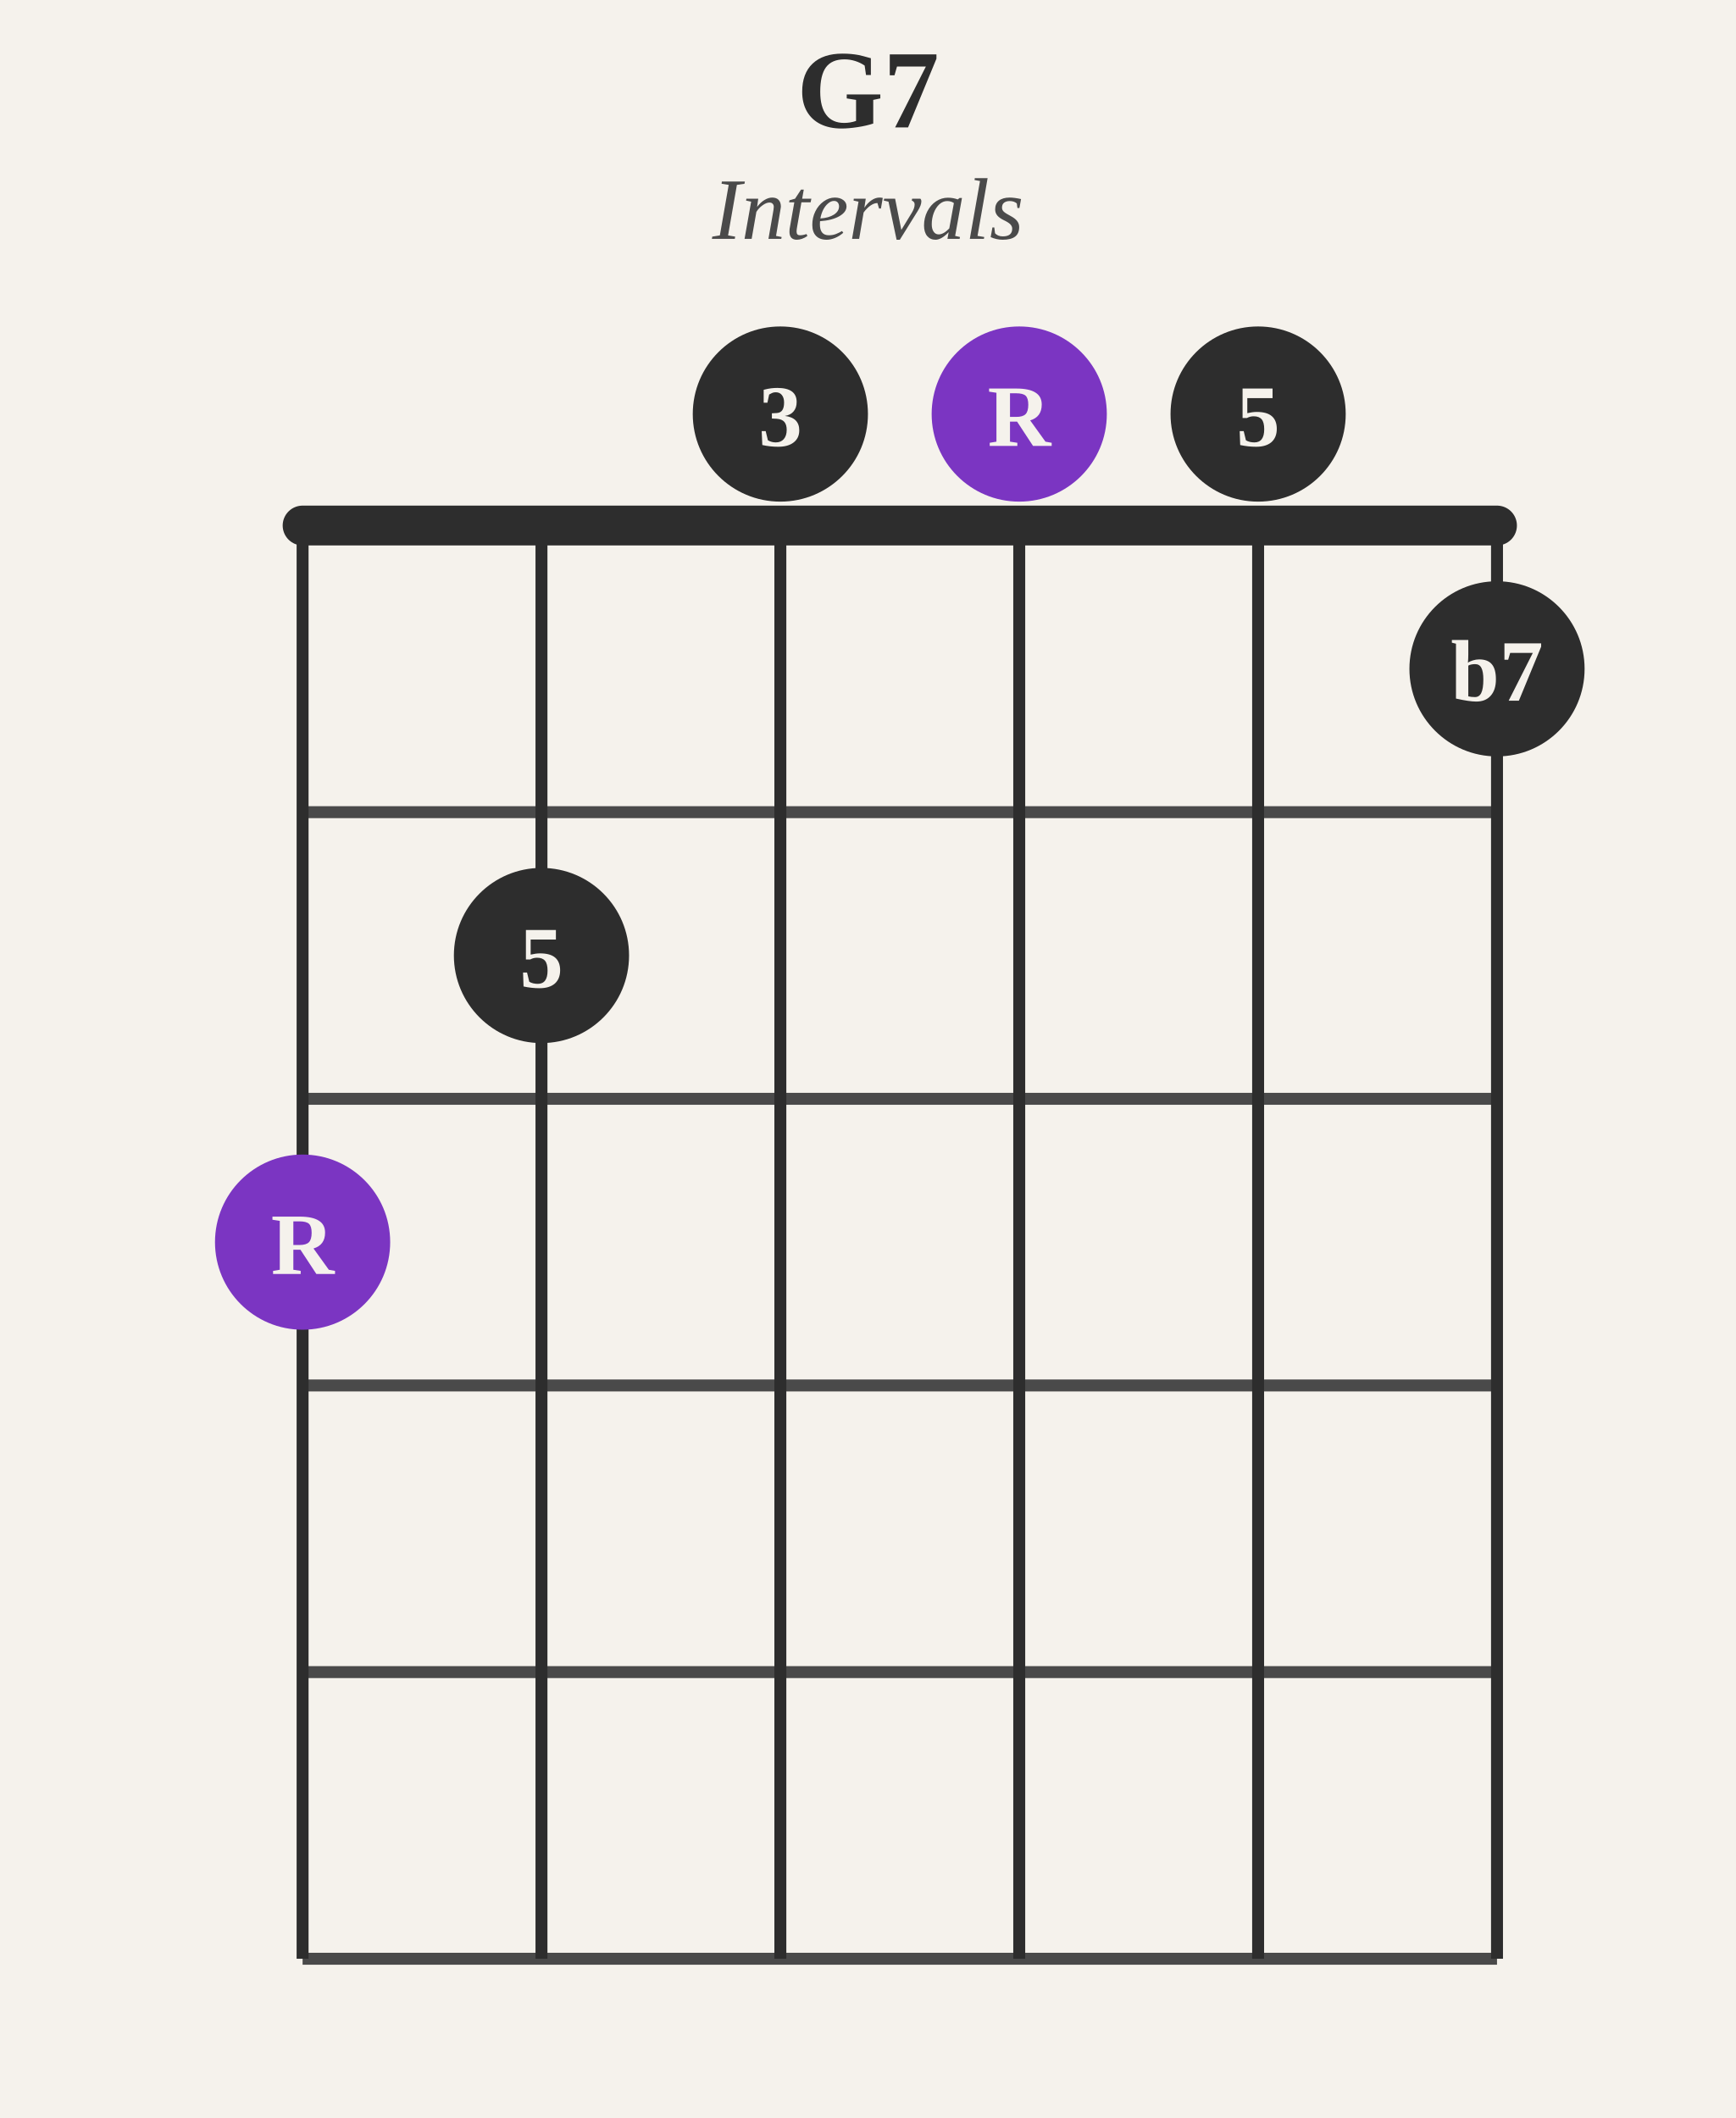
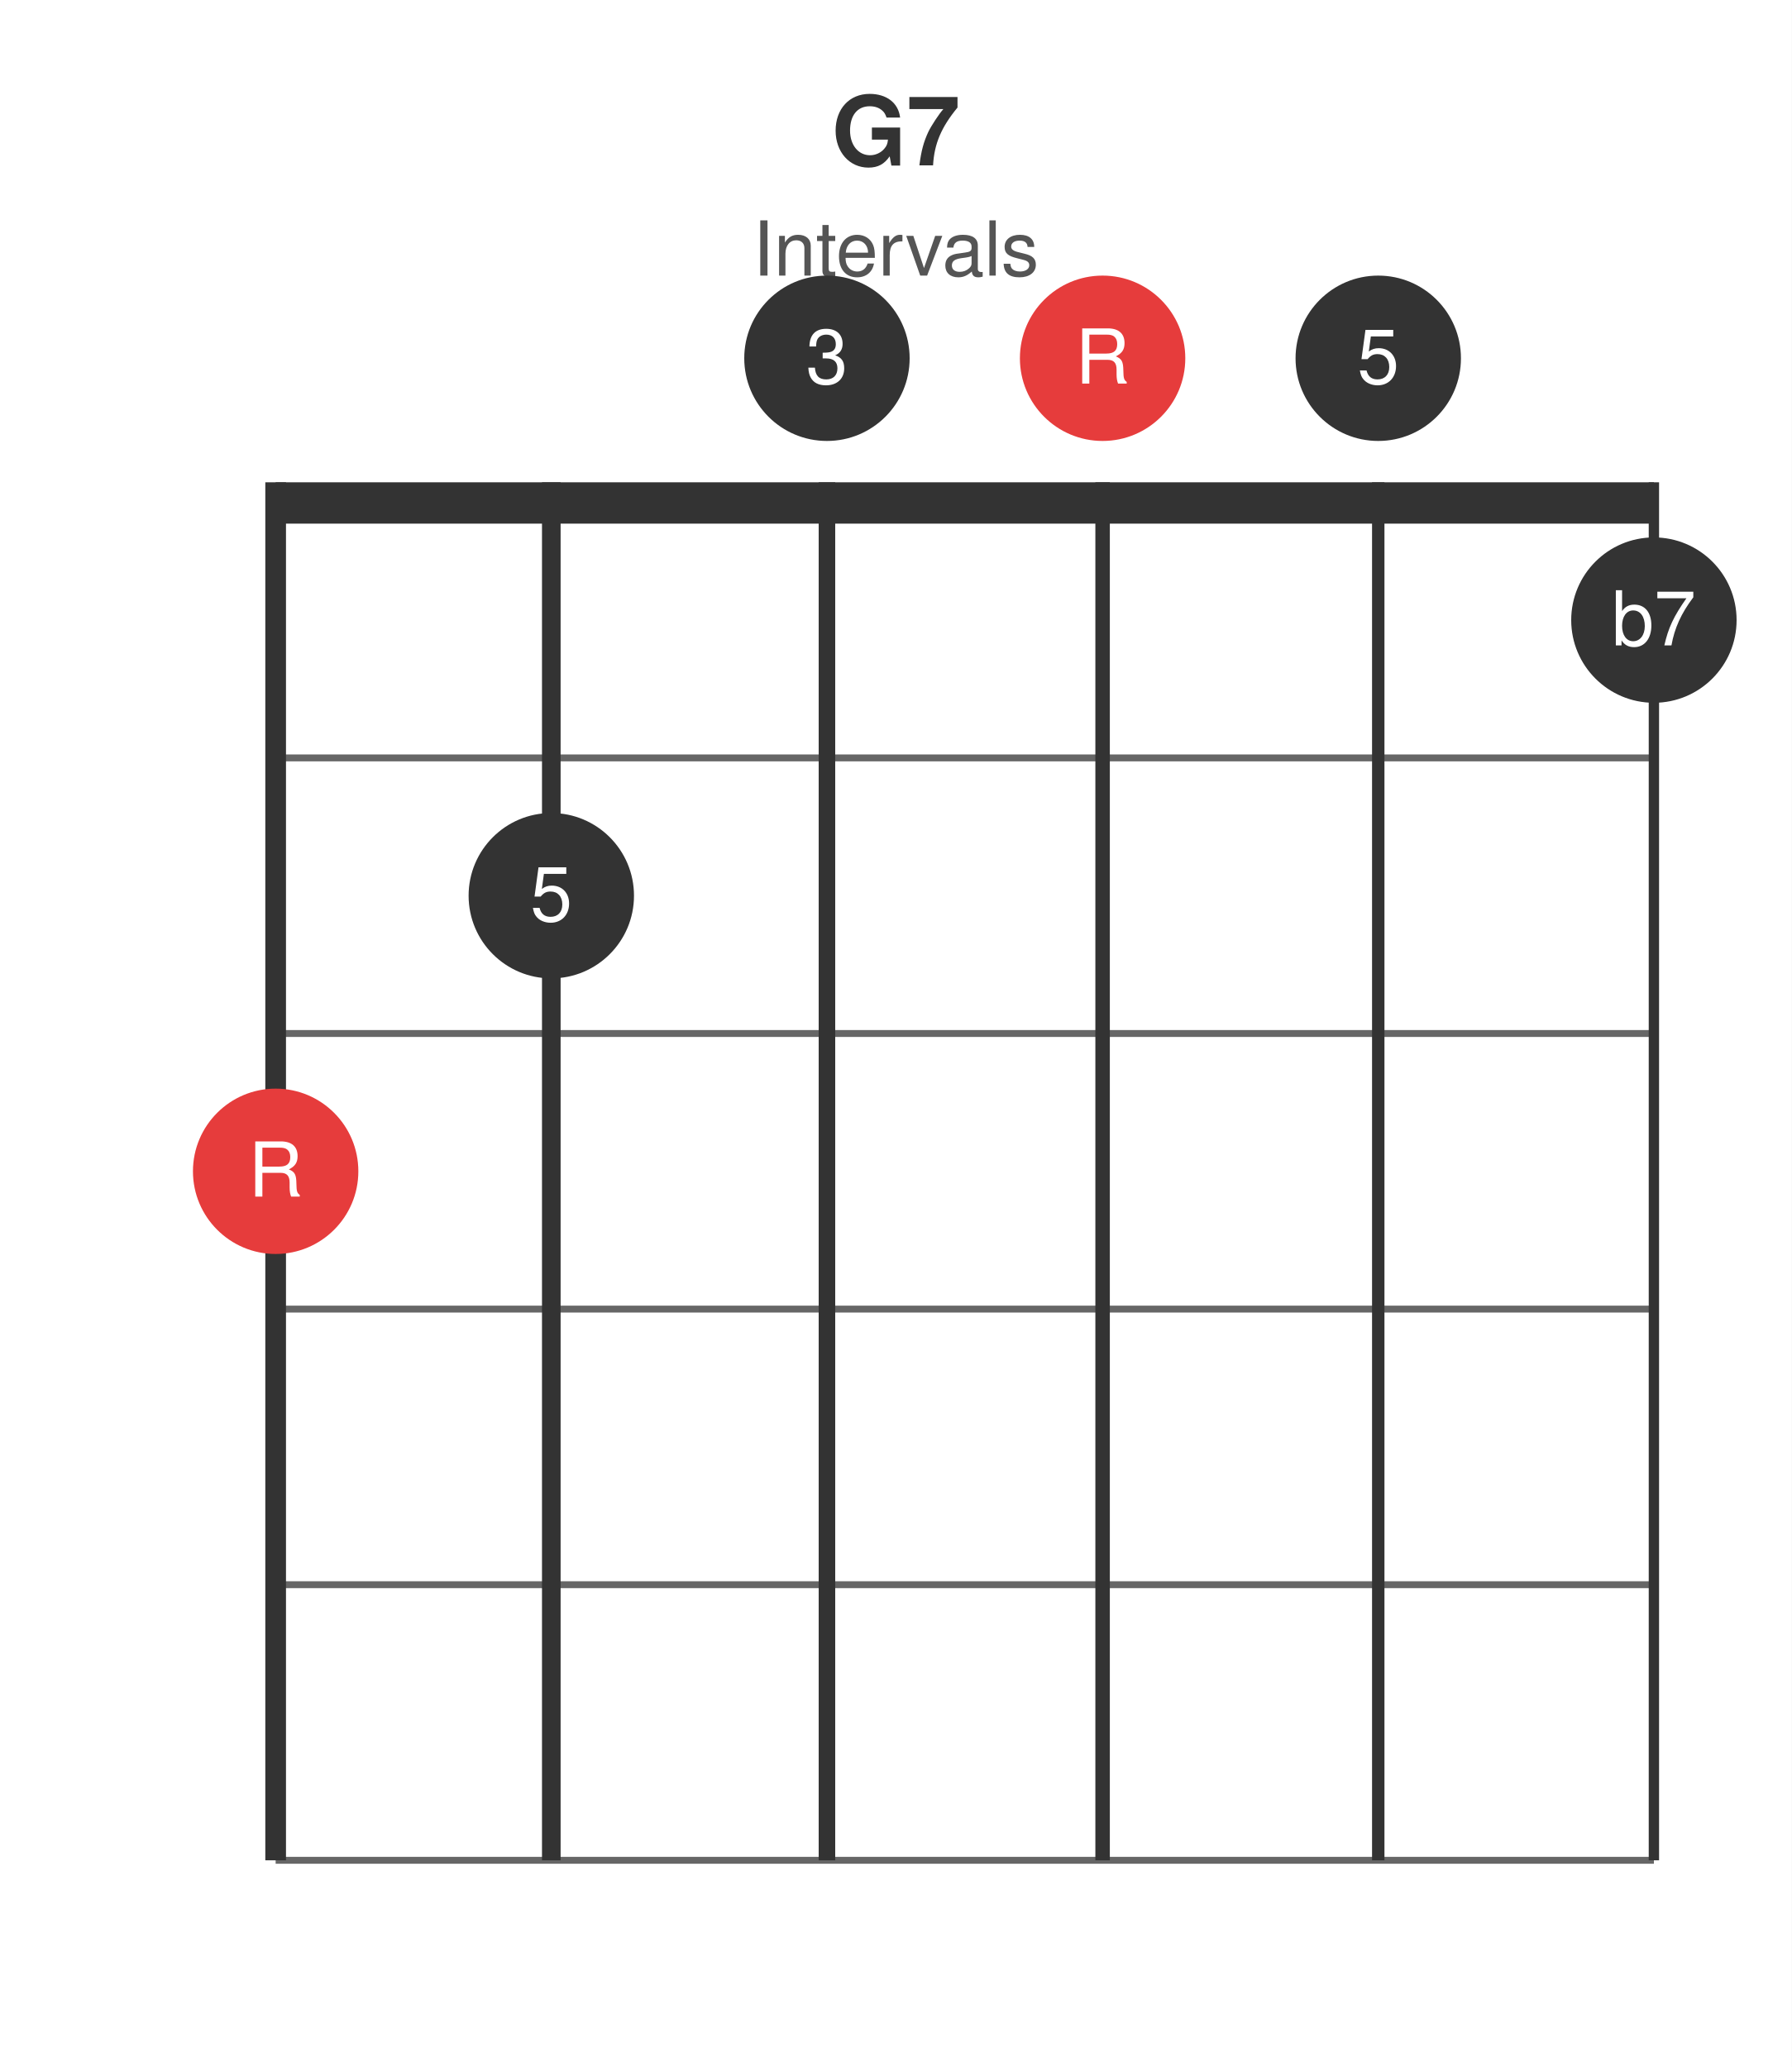
- <svg xmlns="http://www.w3.org/2000/svg" baseProfile="full" height="266" version="1.1" viewBox="0,0,218,266" width="218">
-   <defs />
-   <rect fill="#F5F2EC" height="266" width="218" x="0" y="0" />
-   <text fill="#2D2D2D" font-family="Georgia, &quot;Times New Roman&quot;, serif" font-size="14" font-weight="bold" text-anchor="middle" x="109.0" y="16">G7</text>
-   <text fill="#4A4A4A" font-family="Georgia, &quot;Times New Roman&quot;, serif" font-size="11" font-style="italic" text-anchor="middle" x="109.0" y="30">Intervals</text>
-   <circle cx="98" cy="52" fill="#2D2D2D" r="11" />
-   <text fill="#F5F2EC" font-family="Georgia, &quot;Times New Roman&quot;, serif" font-size="11" font-weight="bold" text-anchor="middle" x="98" y="56">3</text>
-   <circle cx="128" cy="52" fill="#7B35C2" r="11" />
-   <text fill="#F5F2EC" font-family="Georgia, &quot;Times New Roman&quot;, serif" font-size="11" font-weight="bold" text-anchor="middle" x="128" y="56">R</text>
-   <circle cx="158" cy="52" fill="#2D2D2D" r="11" />
-   <text fill="#F5F2EC" font-family="Georgia, &quot;Times New Roman&quot;, serif" font-size="11" font-weight="bold" text-anchor="middle" x="158" y="56">5</text>
-   <line stroke="#2D2D2D" stroke-linecap="round" stroke-width="5" x1="38" x2="188" y1="66" y2="66" />
-   <line stroke="#4A4A4A" stroke-width="1.5" x1="38" x2="188" y1="102" y2="102" />
-   <line stroke="#4A4A4A" stroke-width="1.5" x1="38" x2="188" y1="138" y2="138" />
-   <line stroke="#4A4A4A" stroke-width="1.5" x1="38" x2="188" y1="174" y2="174" />
-   <line stroke="#4A4A4A" stroke-width="1.5" x1="38" x2="188" y1="210" y2="210" />
-   <line stroke="#4A4A4A" stroke-width="1.5" x1="38" x2="188" y1="246" y2="246" />
-   <line stroke="#2D2D2D" stroke-width="1.5" x1="38" x2="38" y1="66" y2="246" />
-   <line stroke="#2D2D2D" stroke-width="1.5" x1="68" x2="68" y1="66" y2="246" />
-   <line stroke="#2D2D2D" stroke-width="1.5" x1="98" x2="98" y1="66" y2="246" />
-   <line stroke="#2D2D2D" stroke-width="1.5" x1="128" x2="128" y1="66" y2="246" />
-   <line stroke="#2D2D2D" stroke-width="1.5" x1="158" x2="158" y1="66" y2="246" />
-   <line stroke="#2D2D2D" stroke-width="1.5" x1="188" x2="188" y1="66" y2="246" />
-   <circle cx="38" cy="156.0" fill="#7B35C2" r="11" />
-   <text fill="#F5F2EC" font-family="Georgia, &quot;Times New Roman&quot;, serif" font-size="11" font-weight="bold" text-anchor="middle" x="38" y="160.0">R</text>
-   <circle cx="68" cy="120.0" fill="#2D2D2D" r="11" />
-   <text fill="#F5F2EC" font-family="Georgia, &quot;Times New Roman&quot;, serif" font-size="11" font-weight="bold" text-anchor="middle" x="68" y="124.0">5</text>
-   <circle cx="188" cy="84.0" fill="#2D2D2D" r="11" />
-   <text fill="#F5F2EC" font-family="Georgia, &quot;Times New Roman&quot;, serif" font-size="11" font-weight="bold" text-anchor="middle" x="188" y="88.0">b7</text>
+ <svg xmlns="http://www.w3.org/2000/svg" width="260" height="300">
+   <rect x="0" y="0" width="260" height="300" fill="#ffffff" />
+   <rect x="40" y="70" width="200" height="6" fill="#333333" />
+   <line x1="40" y1="110" x2="240" y2="110" stroke="#666666" stroke-width="1" />
+   <line x1="40" y1="150" x2="240" y2="150" stroke="#666666" stroke-width="1" />
+   <line x1="40" y1="190" x2="240" y2="190" stroke="#666666" stroke-width="1" />
+   <line x1="40" y1="230" x2="240" y2="230" stroke="#666666" stroke-width="1" />
+   <line x1="40" y1="270" x2="240" y2="270" stroke="#666666" stroke-width="1" />
+   <line x1="40" y1="70" x2="40" y2="270" stroke="#333333" stroke-width="3" />
+   <line x1="80" y1="70" x2="80" y2="270" stroke="#333333" stroke-width="2.7" />
+   <line x1="120" y1="70" x2="120" y2="270" stroke="#333333" stroke-width="2.4" />
+   <line x1="160" y1="70" x2="160" y2="270" stroke="#333333" stroke-width="2.1" />
+   <line x1="200" y1="70" x2="200" y2="270" stroke="#333333" stroke-width="1.8" />
+   <line x1="240" y1="70" x2="240" y2="270" stroke="#333333" stroke-width="1.5" />
+   <text x="130" y="24" text-anchor="middle" dominant-baseline="auto" fill="#333333" font-family="Helvetica, Arial, sans-serif" font-size="14" font-weight="bold">G7</text>
+   <text x="130" y="40" text-anchor="middle" dominant-baseline="auto" fill="#555555" font-family="Helvetica, Arial, sans-serif" font-size="11">Intervals</text>
+   <circle cx="120" cy="52" r="12" fill="#333333" />
+   <text x="120" y="52" text-anchor="middle" dominant-baseline="middle" fill="#ffffff" font-family="Helvetica, Arial, sans-serif" font-size="11">3</text>
+   <circle cx="160" cy="52" r="12" fill="#e63c3c" />
+   <text x="160" y="52" text-anchor="middle" dominant-baseline="middle" fill="#ffffff" font-family="Helvetica, Arial, sans-serif" font-size="11">R</text>
+   <circle cx="200" cy="52" r="12" fill="#333333" />
+   <text x="200" y="52" text-anchor="middle" dominant-baseline="middle" fill="#ffffff" font-family="Helvetica, Arial, sans-serif" font-size="11">5</text>
+   <circle cx="40" cy="170" r="12" fill="#e63c3c" />
+   <text x="40" y="170" text-anchor="middle" dominant-baseline="middle" fill="#ffffff" font-family="Helvetica, Arial, sans-serif" font-size="11">R</text>
+   <circle cx="80" cy="130" r="12" fill="#333333" />
+   <text x="80" y="130" text-anchor="middle" dominant-baseline="middle" fill="#ffffff" font-family="Helvetica, Arial, sans-serif" font-size="11">5</text>
+   <circle cx="240" cy="90" r="12" fill="#333333" />
+   <text x="240" y="90" text-anchor="middle" dominant-baseline="middle" fill="#ffffff" font-family="Helvetica, Arial, sans-serif" font-size="11">b7</text>
</svg>
